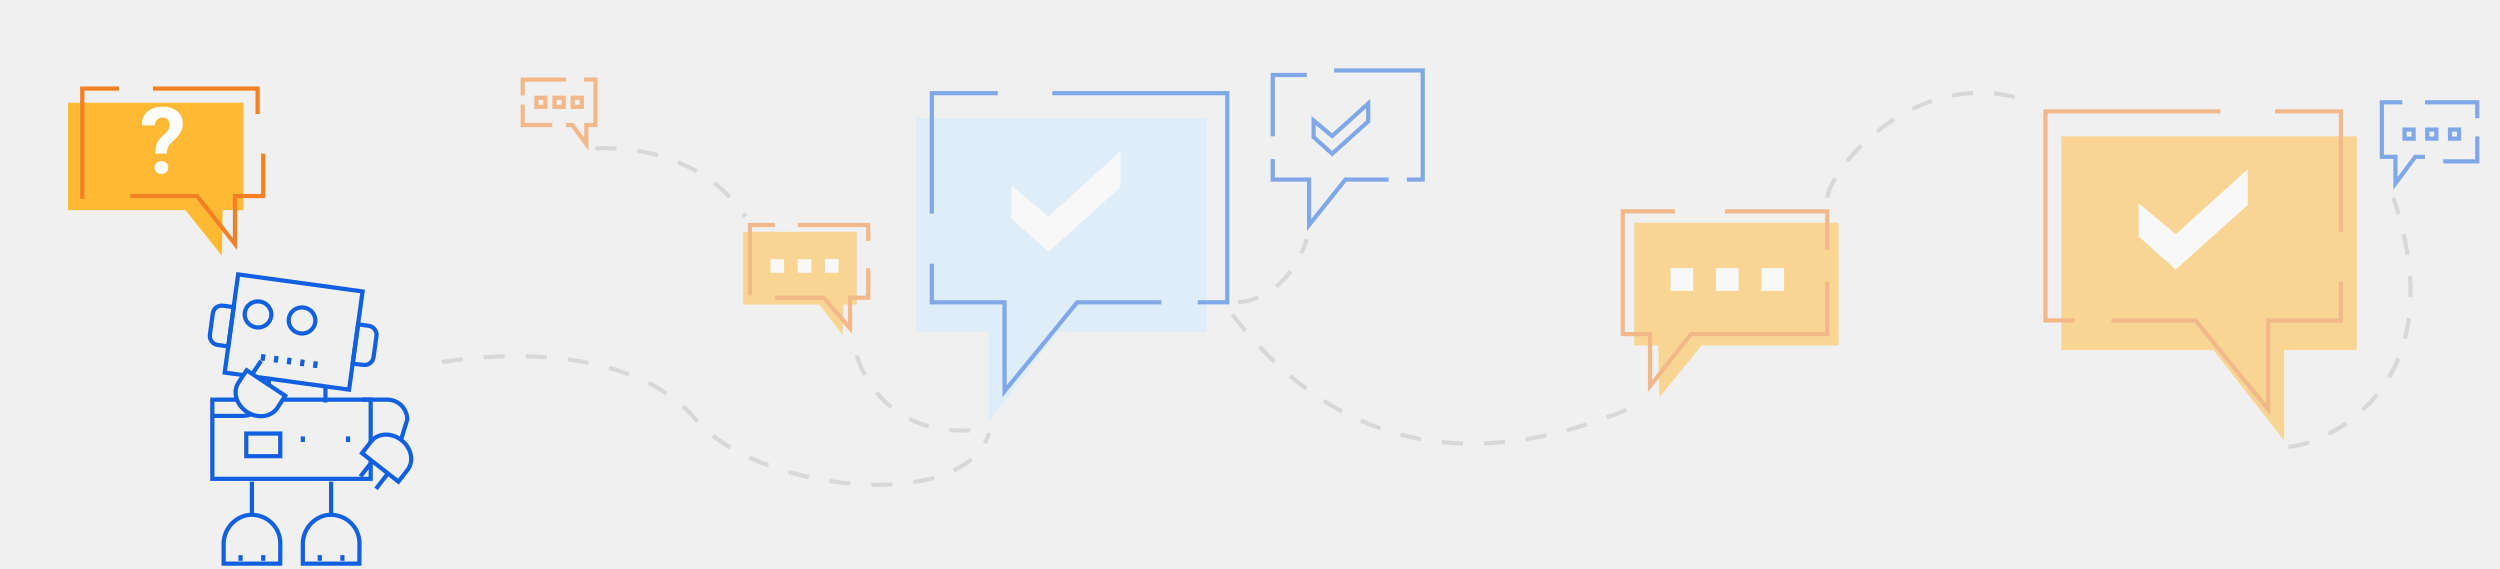
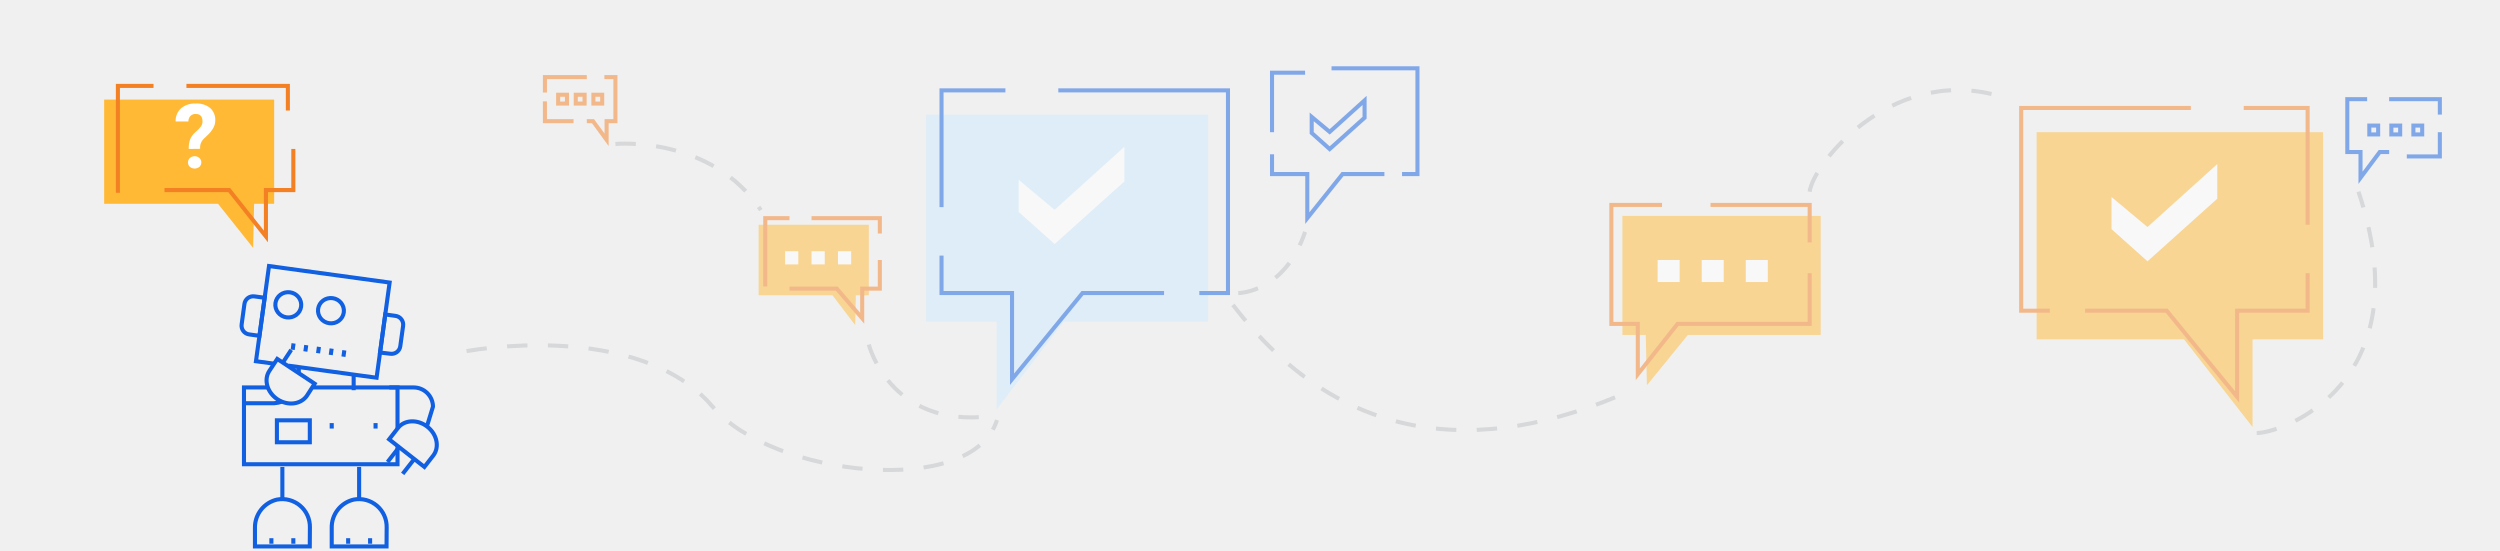
- <svg xmlns="http://www.w3.org/2000/svg" width="594" height="135" viewBox="0 0 594 135" fill="none">
+ <svg xmlns="http://www.w3.org/2000/svg" width="590" height="130" viewBox="0 0 594 135" fill="none">
  <g opacity="0.5">
    <path d="M251.349 78.84L234.9 100.321V78.84H217.62V28.08H286.74V78.84H251.349Z" fill="#CCEAFF" />
    <path d="M221.4 50.761V22.141H237.06M275.94 71.821H255.95L238.68 92.945V71.821H221.4V62.641M250.02 22.141H291.6V71.821H284.58" stroke="#1060E1" stroke-miterlimit="10" />
    <path d="M240.301 44.054V51.938L249.114 59.811L266.221 44.464V35.965L249.114 51.42L240.301 44.054Z" fill="white" />
    <path d="M404.31 82.08L394.276 94.413L393.996 82.08H388.261V52.92H436.861V82.08H404.31Z" fill="#FFB935" />
    <path d="M409.861 50.221H434.161V59.401M434.161 66.961V79.381H401.782L392.041 91.714V79.381H385.561V50.221H397.981" stroke="#F48024" stroke-miterlimit="10" />
    <path d="M407.7 63.721H413.1V69.121H407.7V63.721ZM396.9 63.721H402.3V69.121H396.9V63.721ZM418.5 63.721H423.9V69.121H418.5V63.721Z" fill="white" />
    <path d="M194.67 72.36L200.243 79.672L200.394 72.36H203.58V55.08H176.58V72.36H194.67Z" fill="#FFB935" />
    <path d="M184.14 70.741H195.729L201.96 77.999V70.741H206.28V63.721M184.14 53.461H178.2V70.201M206.28 57.241V53.461H189.54" stroke="#F48024" stroke-miterlimit="10" />
    <path d="M192.78 64.801H189.54V61.561H192.78V64.801Z" fill="white" />
    <path d="M199.261 64.801H196.021V61.561H199.261V64.801Z" fill="white" />
    <path d="M186.301 64.801H183.061V61.561H186.301V64.801Z" fill="white" />
    <path d="M525.906 83.16L542.7 104.642V83.16H559.98V32.4H489.78V83.16H525.906Z" fill="#FFB935" />
    <path d="M556.2 55.081V26.461H540.54M501.66 76.141H521.651L538.92 97.266V76.141H556.2V66.961M527.58 26.461H486V76.141H493.02" stroke="#F48024" stroke-miterlimit="10" />
    <path d="M508.141 48.286V56.16L516.953 64.044L534.061 48.697V40.197L516.953 55.641L508.141 48.286Z" fill="white" />
    <path d="M576.181 37.261H573.87L569.161 43.568V37.261H565.921V24.301H570.781M588.601 32.401V38.341H580.501M576.181 24.301H588.601V28.081M576.721 30.781H578.881V32.941H576.721V30.781Z" stroke="#1060E1" stroke-miterlimit="10" />
    <path d="M302.4 32.4V17.82H310.5M329.94 42.66H319.68L311.04 53.46V42.66H302.4V37.8M316.98 16.74H338.04V42.66H334.26M571.32 30.78H573.48V32.94H571.32V30.78ZM582.12 30.78H584.28V32.94H582.12V30.78Z" stroke="#1060E1" stroke-miterlimit="10" />
    <path d="M312.12 28.643V32.585L316.527 36.527L325.08 28.848V24.604L316.527 32.325L312.12 28.643Z" stroke="#1060E1" stroke-miterlimit="10" />
    <path d="M134.46 29.7H135.983L139.32 34.269V29.7H141.48V18.9H138.78M124.2 24.84V29.7H131.22M134.46 18.9H124.2V22.68" stroke="#F48024" stroke-miterlimit="10" />
    <path d="M133.921 25.381H131.761V23.221H133.921V25.381Z" stroke="#F48024" stroke-miterlimit="10" />
    <path d="M138.24 25.381H136.08V23.221H138.24V25.381Z" stroke="#F48024" stroke-miterlimit="10" />
    <path d="M129.601 25.381H127.441V23.221H129.601V25.381Z" stroke="#F48024" stroke-miterlimit="10" />
    <path d="M203.58 84.445C203.58 84.445 208.646 104.868 233.28 102.027M141.48 35.283C141.48 35.283 164.852 33.123 177.12 51.483M292.81 74.725C318.644 108.464 352.437 112.719 390.701 95.569M434.16 46.98C434.895 40.197 455.253 14.439 483.041 24.3M543.726 106.121C549.396 106.229 584.55 94.413 568.664 46.98M294.128 71.82C294.128 71.82 305.478 71.82 310.5 56.829" stroke="#BBC0C4" stroke-miterlimit="10" stroke-dasharray="5 5" />
    <path d="M104.998 86.044C120.474 83.463 150.909 82.61 165.338 99.706C179.766 116.803 228.96 122.311 234.987 102.946" stroke="#BBC0C4" stroke-miterlimit="10" stroke-dasharray="5 5" />
  </g>
  <path d="M63.882 91.368V90.244M77.328 91.594V95.623M57.662 89.11L53.385 88.527L56.582 65.199L86.141 69.249L82.944 92.577L61.29 89.607" stroke="#1060E1" stroke-miterlimit="10" />
  <path d="M71.928 85.438L71.712 86.993M75.038 85.859L74.822 87.414M68.817 85.006L68.602 86.561M65.707 84.585L65.491 86.14M62.597 84.164L62.381 85.719M54.237 82.306L51.743 81.96C51.457 81.925 51.181 81.832 50.932 81.688C50.682 81.544 50.464 81.352 50.29 81.123C50.116 80.893 49.989 80.631 49.918 80.352C49.847 80.073 49.832 79.783 49.874 79.498L50.555 74.519C50.589 74.23 50.681 73.951 50.826 73.699C50.97 73.447 51.164 73.226 51.397 73.051C51.629 72.875 51.894 72.748 52.176 72.678C52.458 72.607 52.751 72.594 53.039 72.64L55.523 72.975L54.237 82.306ZM86.27 86.691L83.797 86.399L85.072 77.068L87.577 77.414C87.862 77.449 88.136 77.542 88.385 77.685C88.634 77.828 88.852 78.019 89.026 78.248C89.2 78.476 89.326 78.736 89.398 79.014C89.47 79.292 89.487 79.581 89.445 79.865L88.754 84.855C88.715 85.14 88.619 85.414 88.472 85.662C88.325 85.909 88.13 86.124 87.899 86.296C87.667 86.466 87.404 86.59 87.124 86.657C86.845 86.725 86.554 86.737 86.27 86.691Z" stroke="#1060E1" stroke-miterlimit="10" />
  <path d="M74.908 76.574C75.14 74.878 73.92 73.31 72.183 73.072C70.445 72.834 68.848 74.016 68.616 75.712C68.384 77.408 69.604 78.976 71.341 79.214C73.079 79.452 74.675 78.27 74.908 76.574Z" stroke="#1060E1" stroke-miterlimit="10" />
  <path d="M64.451 75.139C64.683 73.443 63.463 71.875 61.725 71.637C59.988 71.399 58.391 72.581 58.159 74.277C57.927 75.973 59.147 77.541 60.884 77.779C62.621 78.017 64.218 76.835 64.451 75.139Z" stroke="#1060E1" stroke-miterlimit="10" />
  <path d="M59.854 114.436V122.493M78.667 114.436V122.493M82.696 103.69V105.029M71.95 103.69V105.029M58.515 103.01H66.582V108.388H58.515V103.01Z" stroke="#1060E1" stroke-miterlimit="10" />
  <path d="M88.075 109.057V113.766H50.447V94.953H56.15M62.025 85.74L59.886 88.98" stroke="#1060E1" stroke-miterlimit="10" />
  <path d="M67.251 94.954H88.074V105.031M58.654 97.86C56.127 96.186 55.231 93.075 56.657 90.915L58.6 87.967L67.77 94.026L65.88 96.963C64.4 99.134 61.193 99.534 58.654 97.86Z" stroke="#1060E1" stroke-miterlimit="10" />
  <path d="M95.385 104.155L96.768 99.651C96.761 99.027 96.631 98.411 96.385 97.837C96.14 97.263 95.784 96.743 95.338 96.307C94.891 95.871 94.364 95.527 93.784 95.294C93.205 95.062 92.586 94.946 91.962 94.953H86.054M85.633 113.227L88.527 109.512M89.337 116.132L92.243 112.417M59.724 98.442C59.117 98.65 58.485 98.778 57.844 98.82H50.22M95.385 104.576C97.783 106.445 98.42 109.62 96.822 111.661L94.662 114.437L86.022 107.665L88.182 104.889C89.769 102.848 92.999 102.708 95.385 104.576Z" stroke="#1060E1" stroke-miterlimit="10" />
  <path d="M44.086 49.939L52.683 60.739L52.931 49.939H57.845V24.408H16.179V49.939H44.086Z" fill="#FFB935" />
  <path d="M30.963 46.58H46.829L55.825 57.952V46.58H62.543V36.504M28.274 21.049H19.548V47.25M61.203 27.097V21.049H36.342" stroke="#F48024" stroke-miterlimit="10" />
  <path d="M36.904 36.504C36.87 35.685 36.995 34.868 37.271 34.096C37.575 33.41 38.033 32.804 38.61 32.325C39.125 31.919 39.579 31.443 39.96 30.91C40.172 30.562 40.284 30.162 40.284 29.754C40.284 28.545 39.722 27.929 38.599 27.929C38.364 27.918 38.129 27.957 37.909 28.042C37.69 28.128 37.491 28.259 37.325 28.426C37.157 28.607 37.027 28.82 36.942 29.052C36.857 29.283 36.818 29.529 36.828 29.776H33.696C33.668 29.172 33.772 28.569 34.001 28.009C34.231 27.449 34.58 26.946 35.024 26.536C36.029 25.715 37.304 25.299 38.599 25.369C39.876 25.282 41.14 25.667 42.152 26.45C42.581 26.844 42.917 27.328 43.135 27.868C43.354 28.408 43.45 28.989 43.416 29.571C43.402 30.183 43.243 30.782 42.952 31.32C42.575 32 42.09 32.613 41.515 33.135L40.64 33.966C40.118 34.451 39.785 35.105 39.701 35.813V36.472L36.904 36.504ZM36.72 39.798C36.718 39.596 36.758 39.395 36.837 39.209C36.917 39.023 37.036 38.856 37.184 38.718C37.508 38.433 37.925 38.275 38.356 38.275C38.788 38.275 39.204 38.433 39.528 38.718C39.677 38.856 39.795 39.023 39.875 39.209C39.955 39.395 39.995 39.596 39.992 39.798C39.998 40 39.96 40.201 39.882 40.387C39.803 40.573 39.687 40.741 39.539 40.878C39.208 41.157 38.789 41.31 38.356 41.31C37.923 41.31 37.505 41.157 37.173 40.878C37.026 40.741 36.909 40.573 36.831 40.387C36.752 40.201 36.715 40 36.72 39.798Z" fill="white" />
  <path d="M81.356 131.9V133.25M75.978 131.9V133.25M62.543 131.9V133.25M57.164 131.9V133.25M85.385 133.92H71.95V129.373C71.916 127.773 72.435 126.21 73.418 124.947C74.402 123.684 75.79 122.799 77.35 122.439C78.346 122.249 79.372 122.284 80.353 122.541C81.333 122.799 82.244 123.273 83.018 123.929C83.791 124.585 84.409 125.405 84.824 126.33C85.239 127.255 85.442 128.262 85.417 129.276L85.385 133.92ZM66.571 133.92H53.136V129.373C53.106 127.774 53.627 126.213 54.609 124.951C55.592 123.689 56.978 122.802 58.536 122.439C59.532 122.249 60.558 122.284 61.539 122.541C62.52 122.799 63.43 123.273 64.204 123.929C64.978 124.585 65.595 125.405 66.01 126.33C66.425 127.255 66.628 128.262 66.603 129.276L66.571 133.92Z" stroke="#1060E1" stroke-miterlimit="10" />
</svg>
